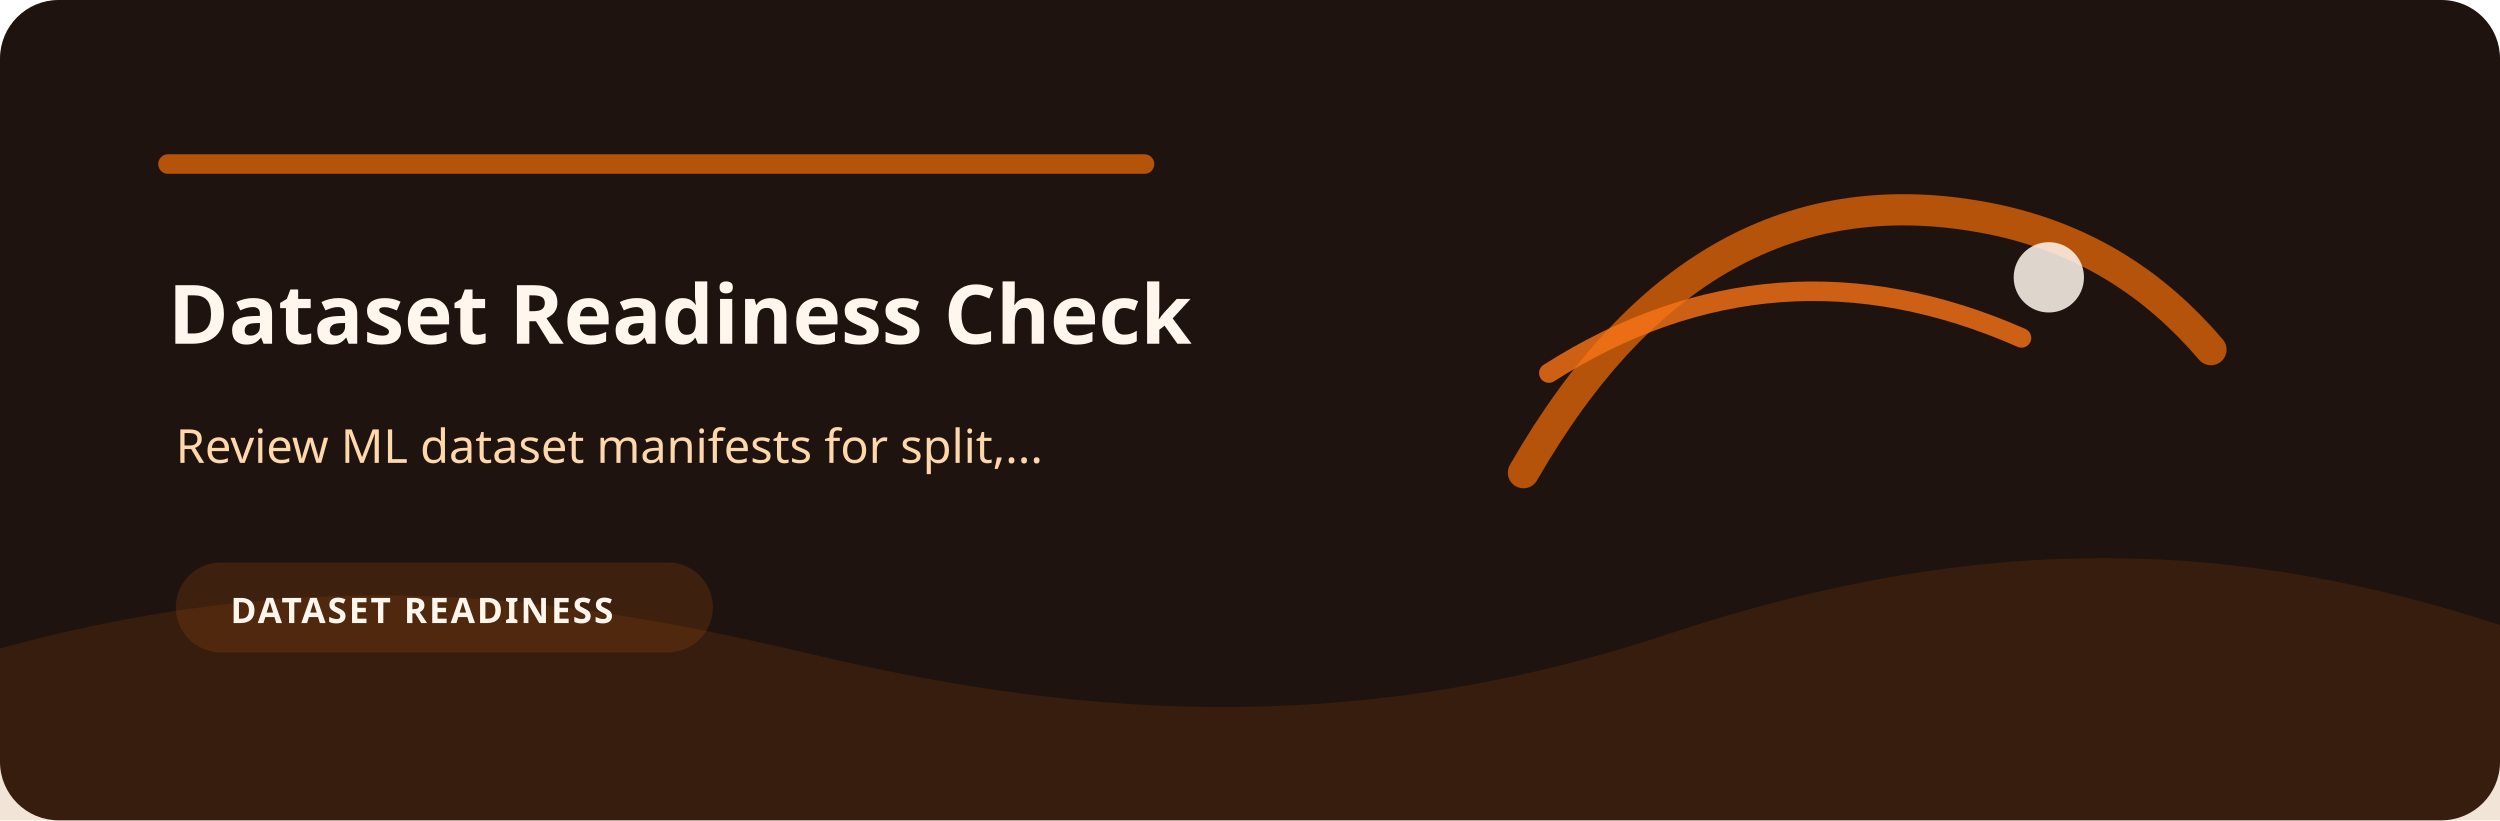
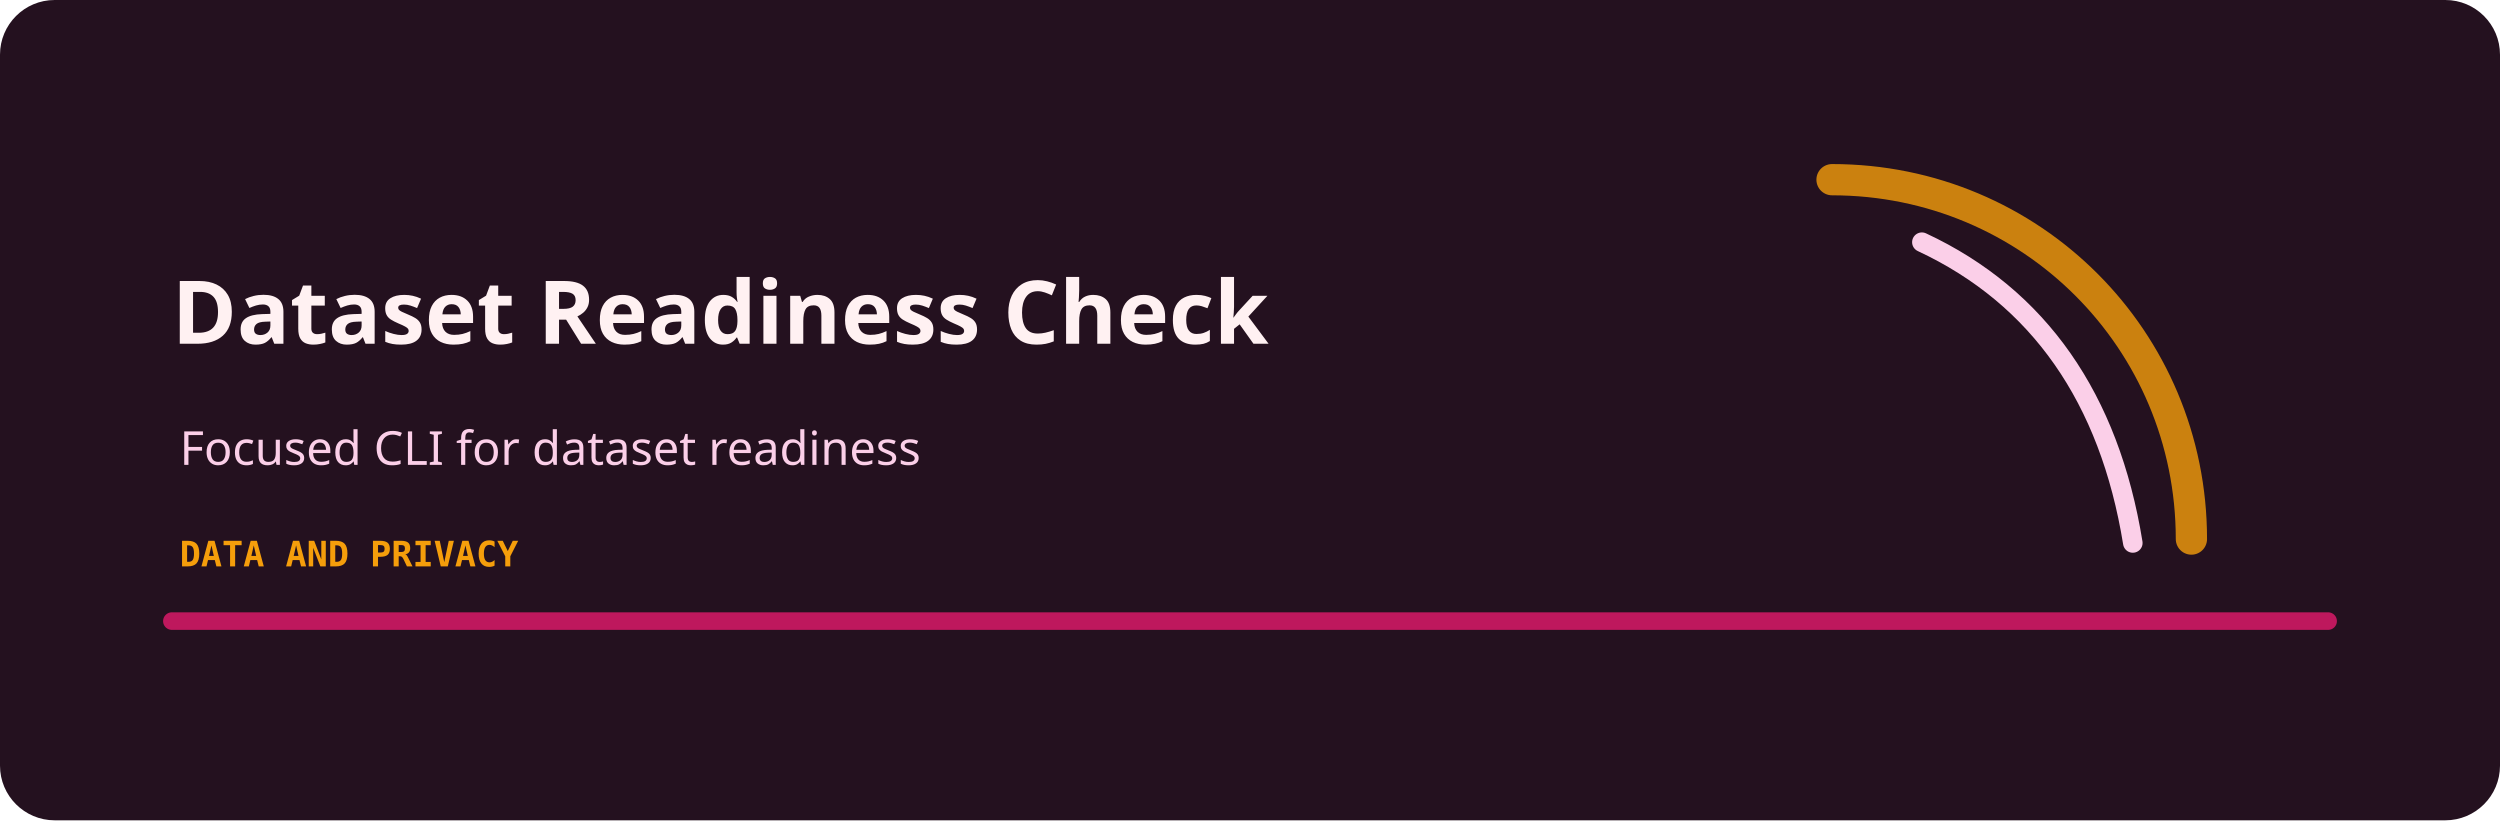
- <svg xmlns="http://www.w3.org/2000/svg" width="1280" height="420" viewBox="0 0 1280 420" fill="none" role="img" aria-label="Dataset Readiness Check project cover">
-   <rect width="1280" height="420" rx="30" fill="#1f130f" />
-   <path d="M0 332C168 286 293 306 420 336C560 369 699 376 853 325C1018 270 1148 277 1280 320V420H0V332Z" fill="#b45309" opacity=".16" />
-   <path d="M86 84h500" stroke="#b45309" stroke-width="10" stroke-linecap="round" />
-   <text x="86" y="176" fill="#fff7ed" font-family="Nunito Sans, ui-sans-serif, system-ui" font-size="42" font-weight="800">Dataset Readiness Check</text>
-   <text x="90" y="237" fill="#fed7aa" font-family="Nunito Sans, ui-sans-serif, system-ui" font-size="24" font-weight="500">Review ML dataset manifests for split,...</text>
-   <rect x="90" y="288" width="275" height="46" rx="23" fill="#b45309" opacity=".20" />
-   <text x="118" y="319" fill="#fff7ed" font-family="Nunito Sans, ui-sans-serif, system-ui" font-size="18" font-weight="800" letter-spacing="1">DATASET READINESS</text>
-   <path d="M780 242c62-108 143-151 244-129 44 10 79 32 108 66" fill="none" stroke="#b45309" stroke-width="16" stroke-linecap="round" />
-   <path d="M793 191c77-49 158-55 242-18" fill="none" stroke="#f97316" stroke-width="10" stroke-linecap="round" opacity=".8" />
-   <circle cx="1049" cy="142" r="18" fill="#fff7ed" opacity=".85" />
+ <svg xmlns="http://www.w3.org/2000/svg" width="1280" height="420" viewBox="0 0 1280 420" fill="none" role="img" aria-label="Dataset Readiness Check cover">
+   <rect width="1280" height="420" rx="28" fill="#24111f" />
+   <path d="M88 318h1104" stroke="#be185d" stroke-width="9" stroke-linecap="round" />
+   <path d="M938 92c102 0 184 82 184 184" stroke="#f59e0b" stroke-width="16" stroke-linecap="round" opacity=".8" />
+   <path d="M984 124c60 28 96 80 108 154" stroke="#fbcfe8" stroke-width="10" stroke-linecap="round" />
+   <text x="88" y="176" fill="#fff1f2" font-family="IBM Plex Sans, ui-sans-serif, system-ui" font-size="45" font-weight="850">Dataset Readiness Check</text>
+   <text x="92" y="238" fill="#fbcfe8" font-family="IBM Plex Sans, ui-sans-serif, system-ui" font-size="24">Focused CLI for dataset readiness</text>
+   <text x="92" y="290" fill="#f59e0b" font-family="ui-monospace, SFMono-Regular, Menlo, monospace" font-size="18" font-weight="700">DATA AND PRIVACY</text>
</svg>
